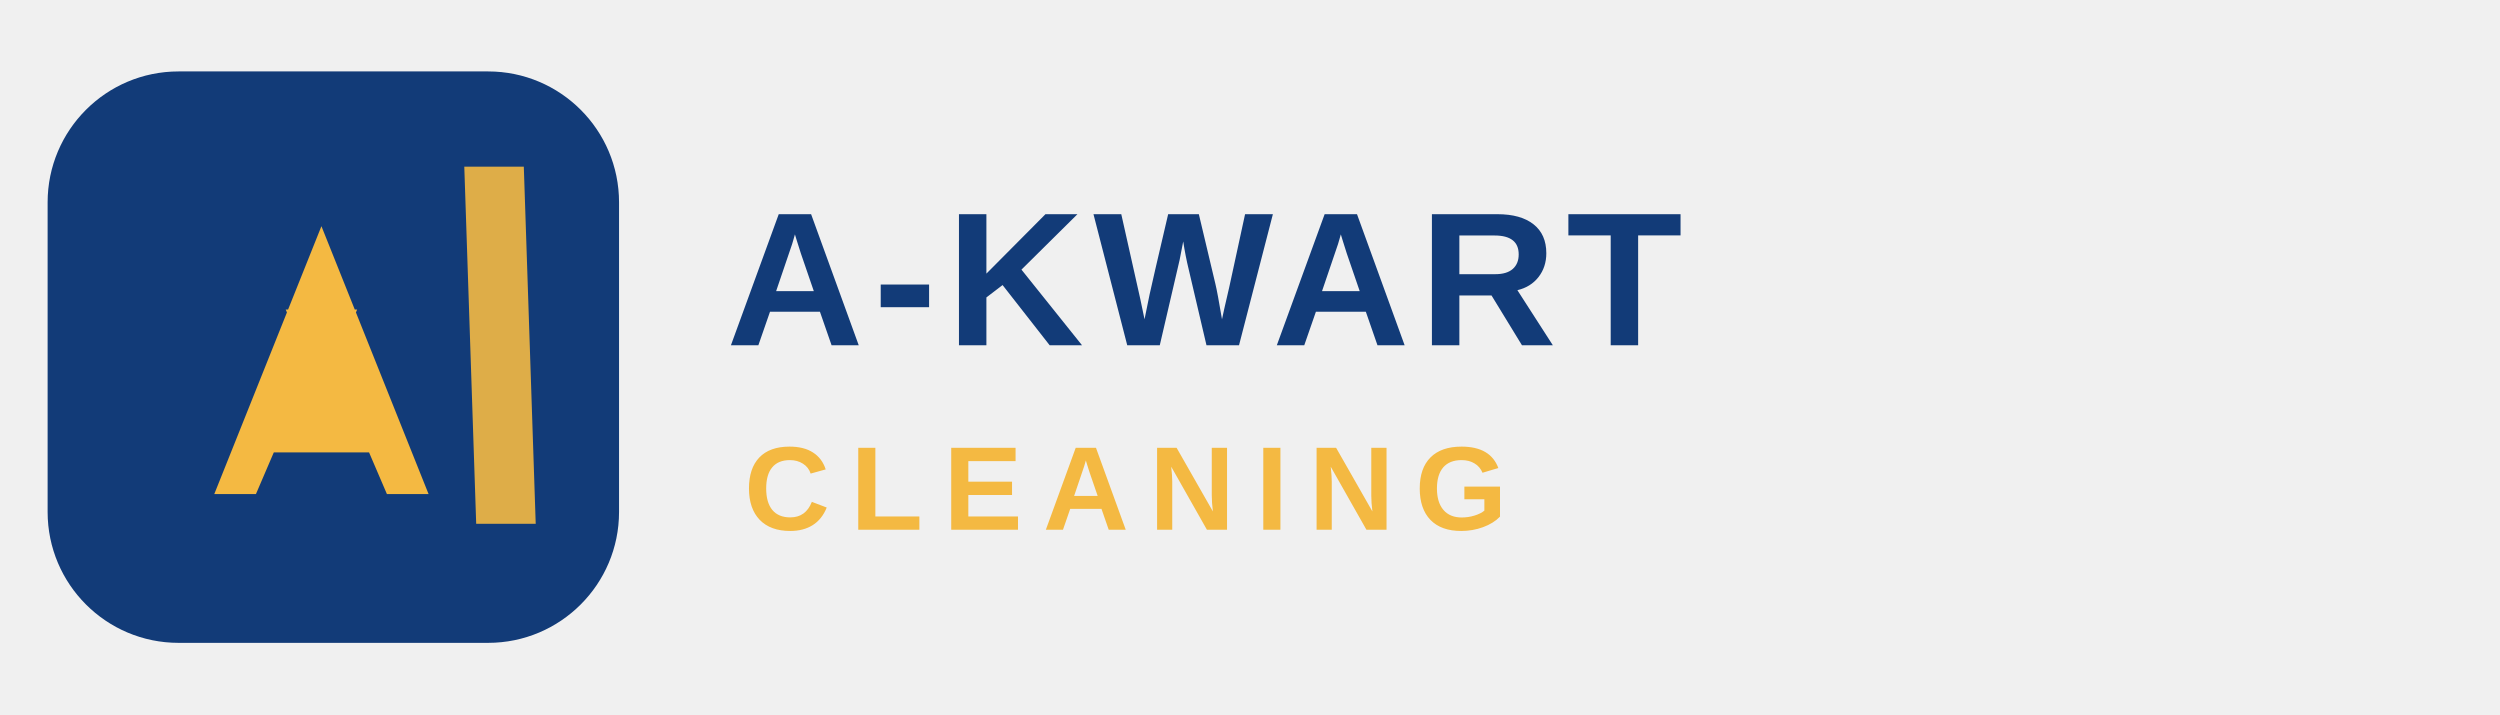
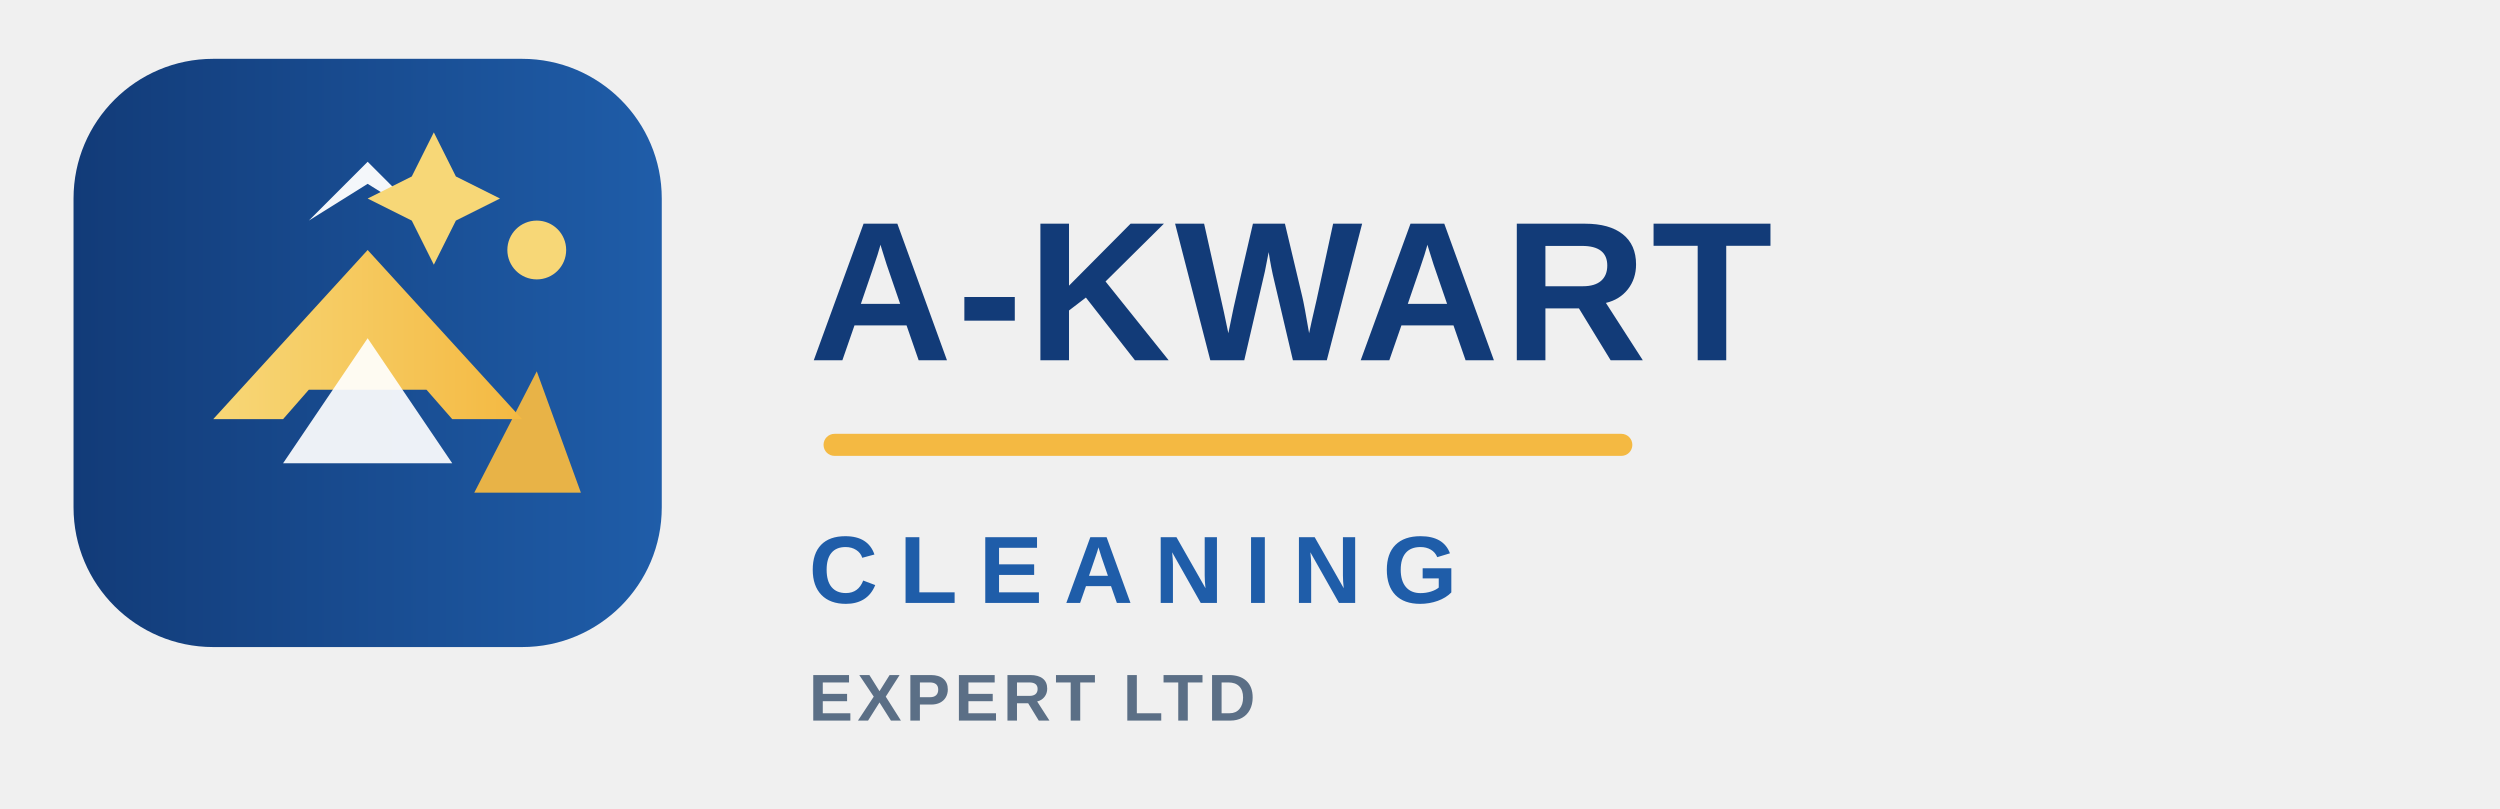
- <svg xmlns="http://www.w3.org/2000/svg" width="420" height="120" viewBox="0 0 420 120" role="img" aria-labelledby="title desc">
-   <rect x="8" y="12" width="96" height="96" rx="22" fill="#123B78" />
-   <path d="M36 83 L54 38 L72 83 H65 L62 76 H46 L43 83 H36 Z M48 52 H60 L55 64 H53 L48 52 Z" fill="#F4B942" />
-   <path d="M78 28 H88 L90 88 H80 L78 28 Z" fill="#F4B942" opacity="0.9" />
-   <text x="122" y="58" font-family="Arial, Helvetica, sans-serif" font-size="32" font-weight="900" letter-spacing="1.6" fill="#123B78">A-KWART</text>
-   <text x="125" y="89" font-family="Arial, Helvetica, sans-serif" font-size="20" font-weight="800" letter-spacing="3.4" fill="#F4B942">CLEANING</text>
+ <svg xmlns="http://www.w3.org/2000/svg" width="680" height="220" viewBox="0 0 680 220" role="img" aria-labelledby="title desc">
+   <defs>
+     <linearGradient id="gradBlue" x1="0" x2="1">
+       <stop offset="0%" stop-color="#123B78" />
+       <stop offset="100%" stop-color="#1F5DA9" />
+     </linearGradient>
+     <linearGradient id="gradGold" x1="0" x2="1">
+       <stop offset="0%" stop-color="#F7D777" />
+       <stop offset="100%" stop-color="#F4B942" />
+     </linearGradient>
+   </defs>
+   <g transform="translate(20 16)">
+     <rect x="0" y="0" width="160" height="160" rx="38" fill="url(#gradBlue)" />
+     <path d="M38 98 L80 52 L122 98 H103 L96 90 H64 L57 98 H38 Z" fill="url(#gradGold)" />
+     <path d="M64 44 L80 28 L96 44 L80 34 Z" fill="#FFFFFF" opacity="0.95" />
+     <path d="M57 110 L80 76 L103 110 H57 Z" fill="#FFFFFF" opacity="0.92" />
+     <path d="M109 118 L126 85 L138 118 H109 Z" fill="#F4B942" opacity="0.94" />
+     <path d="M98 20 L104 32 L116 38 L104 44 L98 56 L92 44 L80 38 L92 32 Z" fill="#F7D777" />
+     <circle cx="126" cy="52" r="8" fill="#F7D777" />
+   </g>
+   <g transform="translate(220 46)">
+     <text x="0" y="52" font-family="Arial, Helvetica, sans-serif" font-size="54" font-weight="900" letter-spacing="1.2" fill="#123B78">A-KWART</text>
+     <rect x="4" y="72" width="220" height="6" rx="3" fill="#F4B942" />
+     <text x="0" y="118" font-family="Arial, Helvetica, sans-serif" font-size="26" font-weight="800" letter-spacing="5.8" fill="#1F5DA9">CLEANING</text>
+     <text x="0" y="150" font-family="Arial, Helvetica, sans-serif" font-size="18" font-weight="700" letter-spacing="1.2" fill="#5B6F86">EXPERT LTD</text>
+   </g>
</svg>
